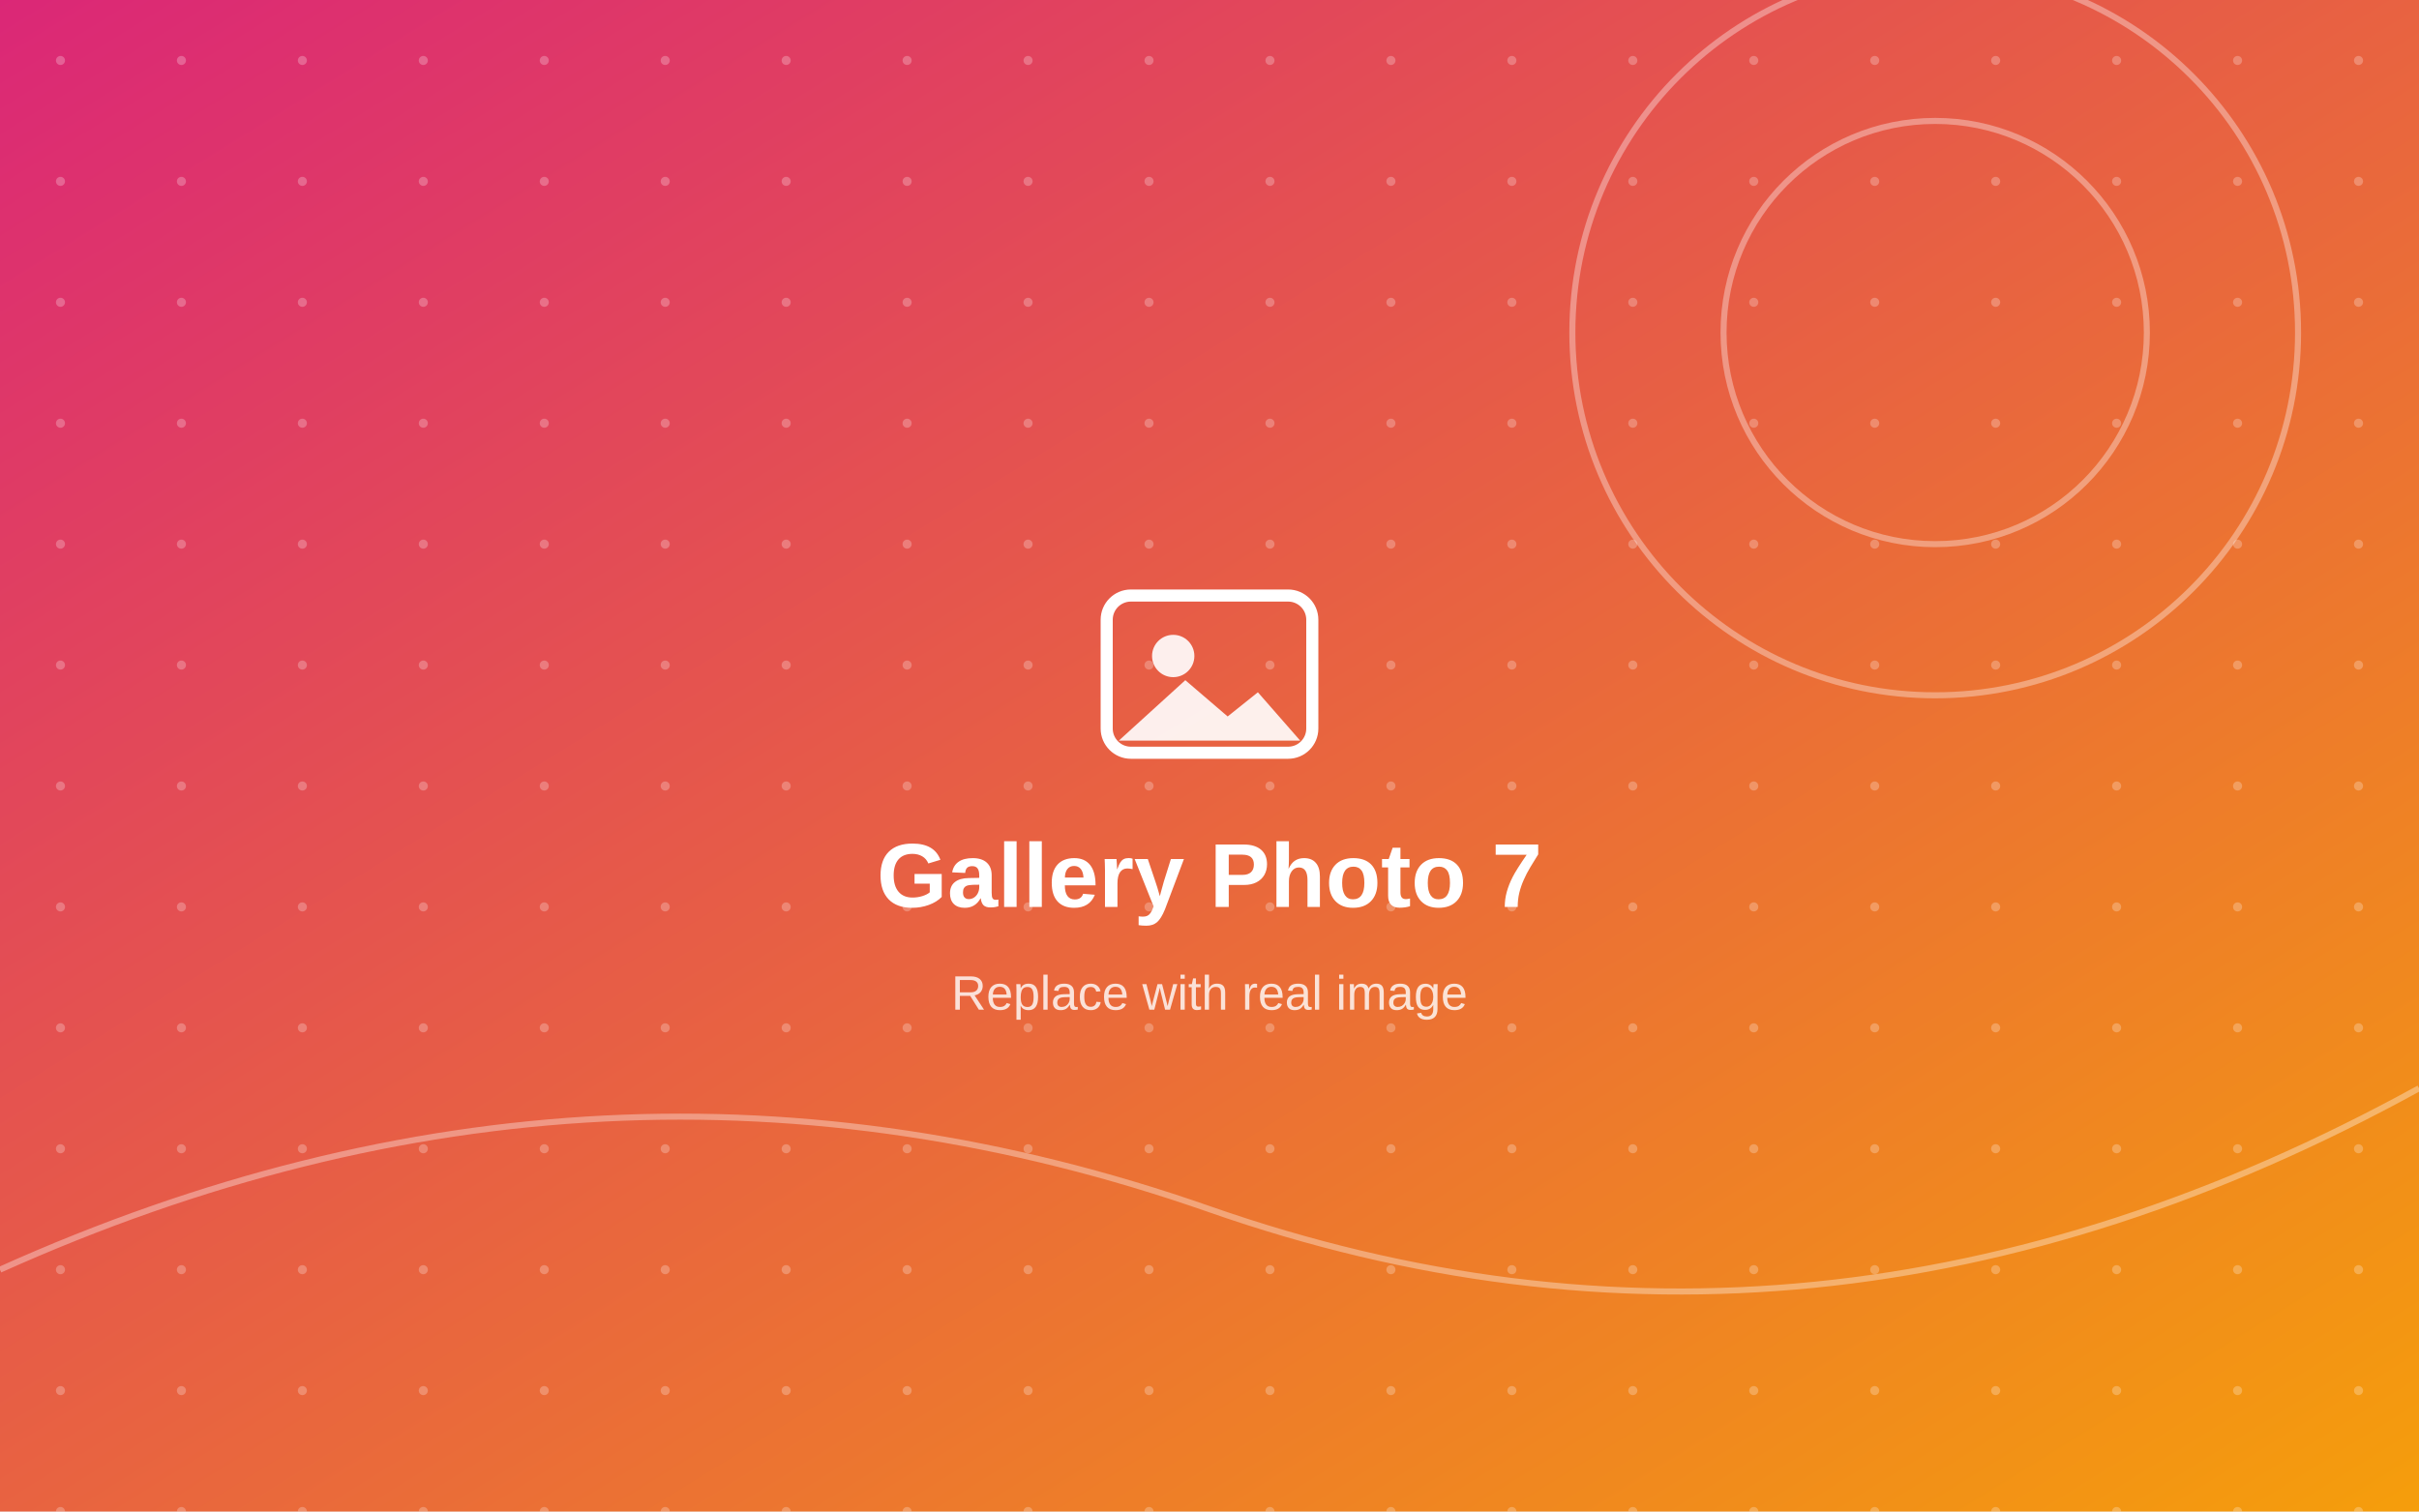
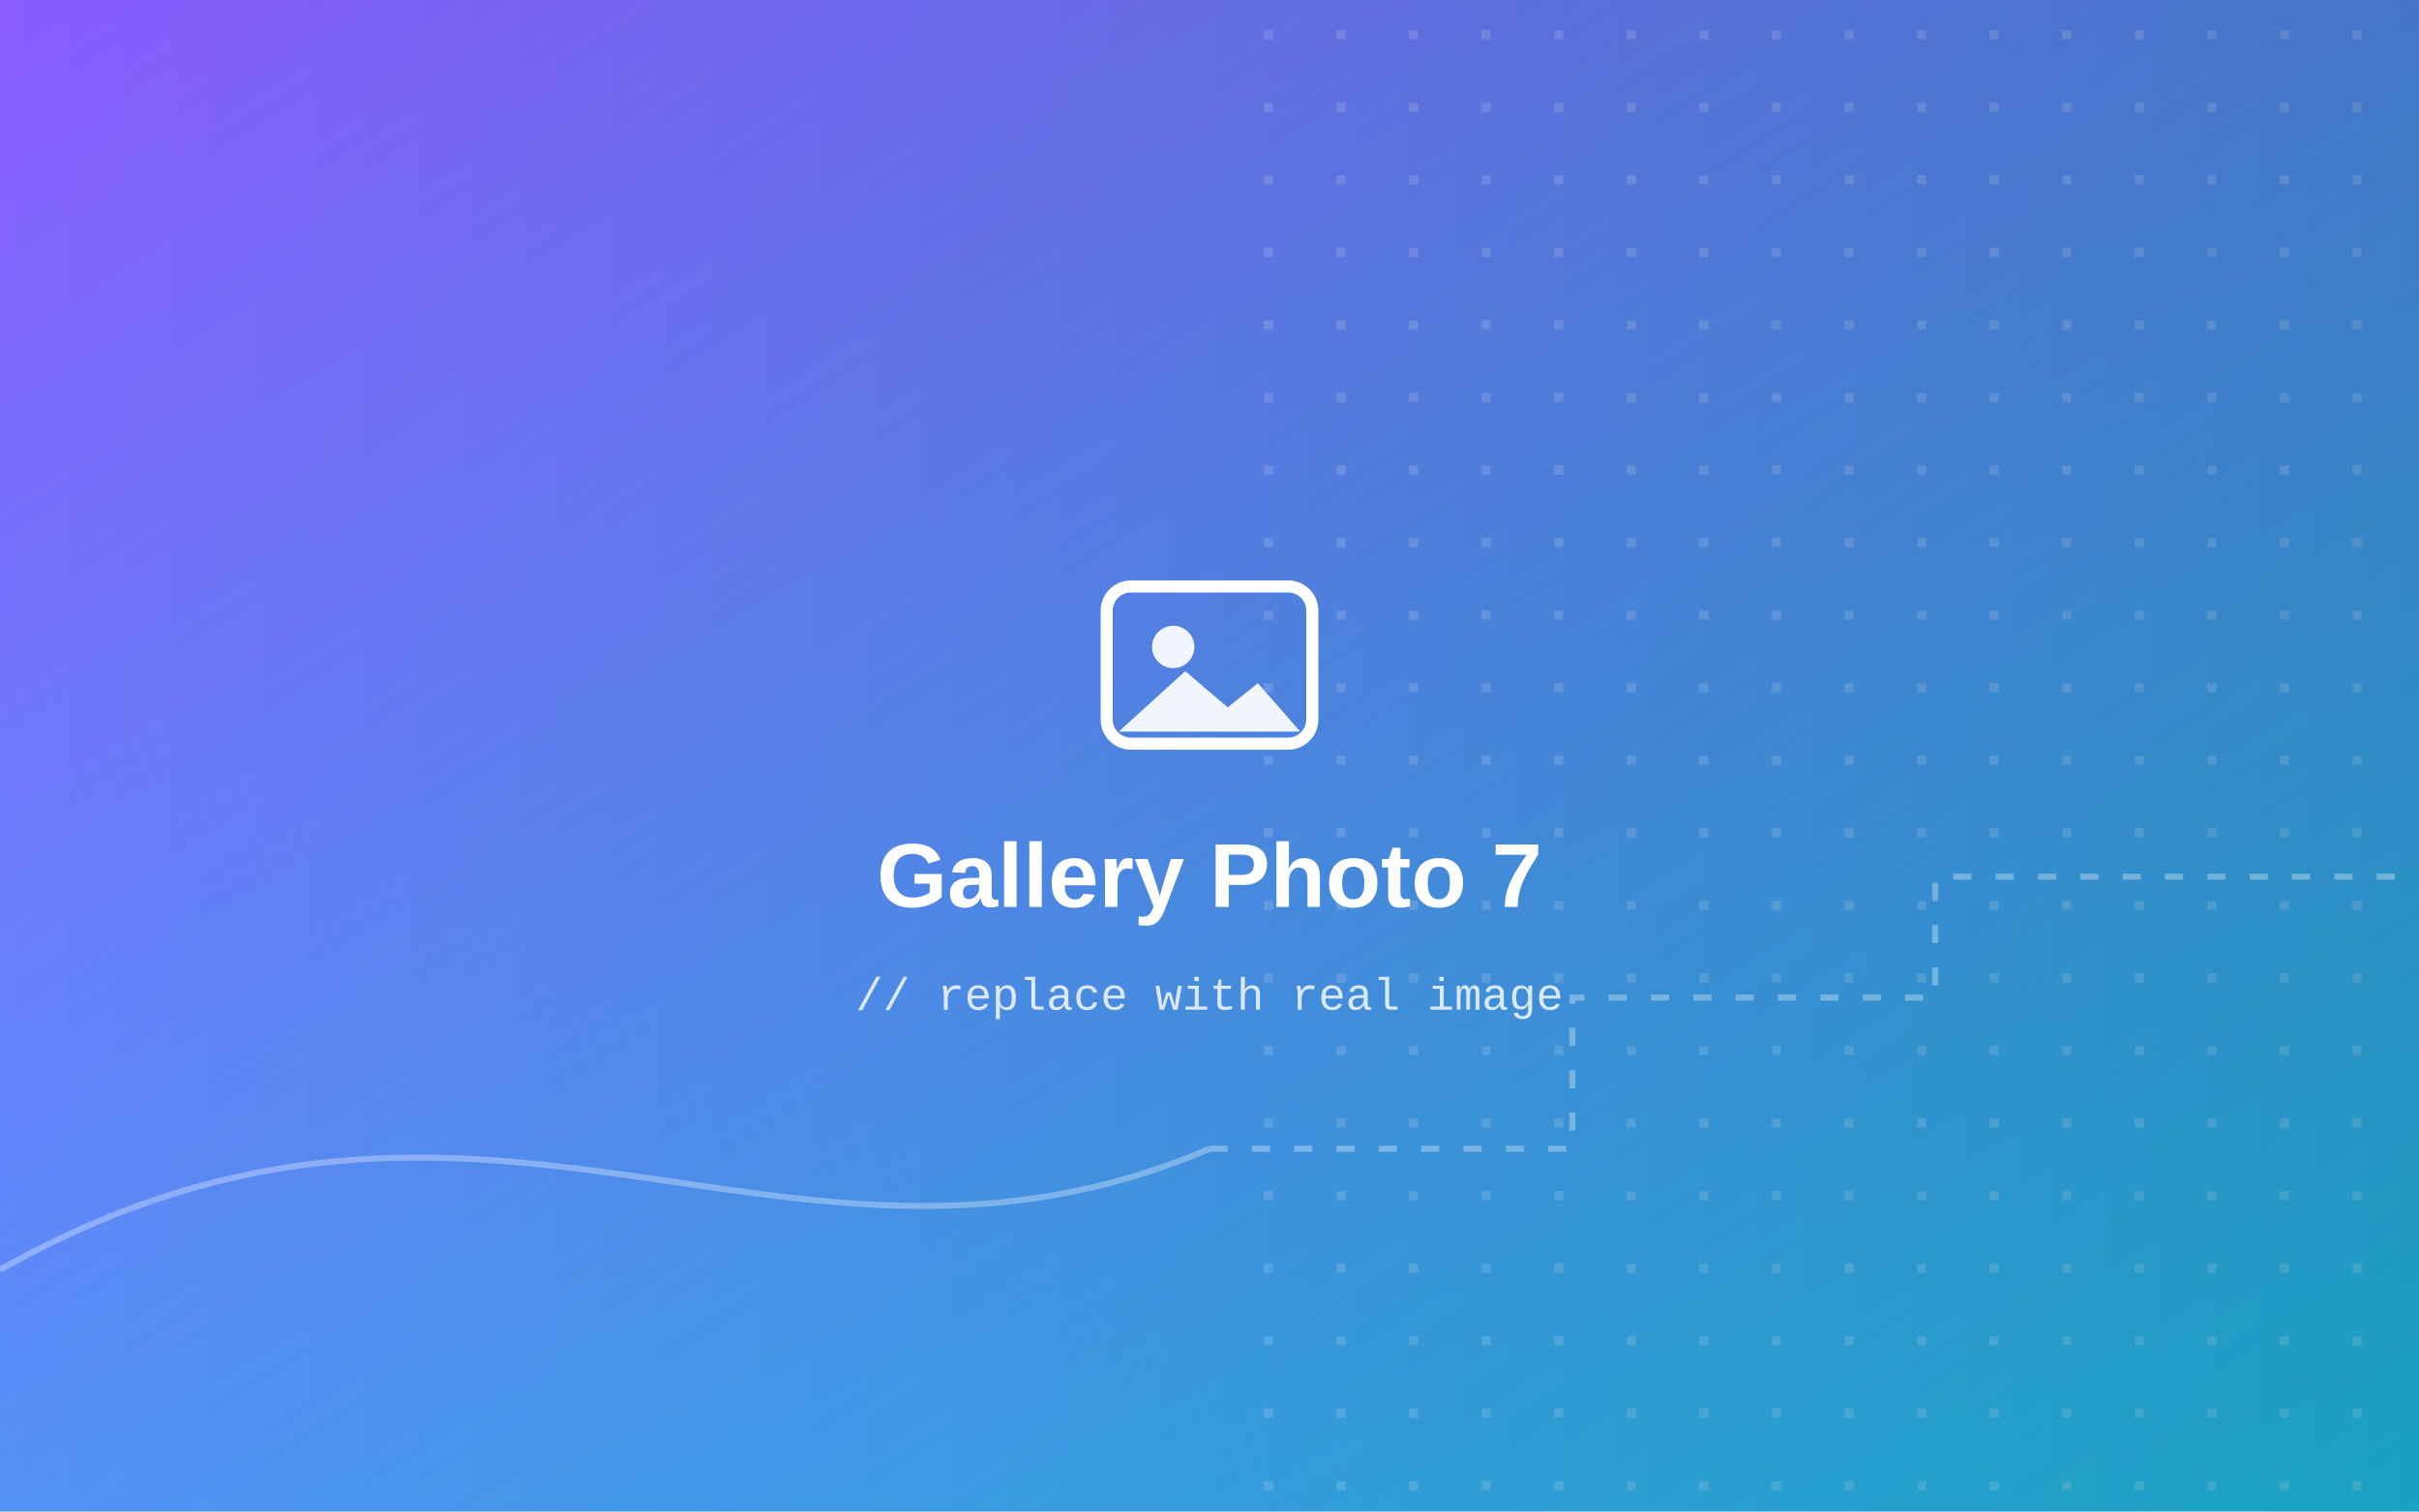
<svg xmlns="http://www.w3.org/2000/svg" viewBox="0 0 800 500" preserveAspectRatio="xMidYMid slice">
  <defs>
    <linearGradient id="g" x1="0" y1="0" x2="1" y2="1">
-       <stop offset="0" stop-color="#db2777" />
-       <stop offset="1" stop-color="#f59e0b" />
+       <stop offset="0" stop-color="#8a5cff" />
+       <stop offset="1" stop-color="#1fc8ef" />
    </linearGradient>
-     <pattern id="p" width="40" height="40" patternUnits="userSpaceOnUse">
-       <circle cx="20" cy="20" r="1.5" fill="#fff" opacity=".25" />
+     <pattern id="p" width="24" height="24" patternUnits="userSpaceOnUse">
+       <rect x="10" y="10" width="3" height="3" fill="#fff" opacity=".18" />
    </pattern>
+     <linearGradient id="f" x1="0" y1="0" x2="1" y2="0">
+       <stop offset="0" stop-color="#000" stop-opacity="0" />
+       <stop offset="1" stop-color="#000" stop-opacity=".55" />
+     </linearGradient>
  </defs>
  <rect width="800" height="500" fill="url(#g)" />
-   <rect width="800" height="500" fill="url(#p)" />
-   <g fill="none" stroke="#fff" stroke-opacity=".35" stroke-width="2">
-     <circle cx="640" cy="110" r="70" />
-     <circle cx="640" cy="110" r="120" />
-     <path d="M0 420 Q200 330 400 400 T800 360" />
+   <rect x="400" width="400" height="500" fill="url(#p)" />
+   <rect width="800" height="500" fill="url(#f)" opacity=".35" />
+   <g fill="none" stroke="#fff" stroke-opacity=".32" stroke-width="2">
+     <path d="M0 420 C 160 330, 260 440, 400 380" />
+     <path d="M400 380 H 520 V 330 H 640 V 290 H 800" stroke-dasharray="6 8" />
  </g>
-   <g transform="translate(400 225)" fill="#fff" fill-opacity=".9">
+   <g transform="translate(400 222)" fill="#fff" fill-opacity=".92">
    <rect x="-34" y="-28" width="68" height="52" rx="8" fill="none" stroke="#fff" stroke-width="4" />
    <circle cx="-12" cy="-8" r="7" />
    <path d="M-30 20 L-8 0 L6 12 L16 4 L30 20 Z" />
  </g>
  <text x="400" y="300" text-anchor="middle" font-family="Arial, sans-serif" font-size="30" font-weight="700" fill="#fff">Gallery Photo 7</text>
-   <text x="400" y="334" text-anchor="middle" font-family="Arial, sans-serif" font-size="16" fill="#fff" fill-opacity=".8">Replace with real image</text>
+   <text x="400" y="334" text-anchor="middle" font-family="Courier New, monospace" font-size="15" fill="#fff" fill-opacity=".8">// replace with real image</text>
</svg>
